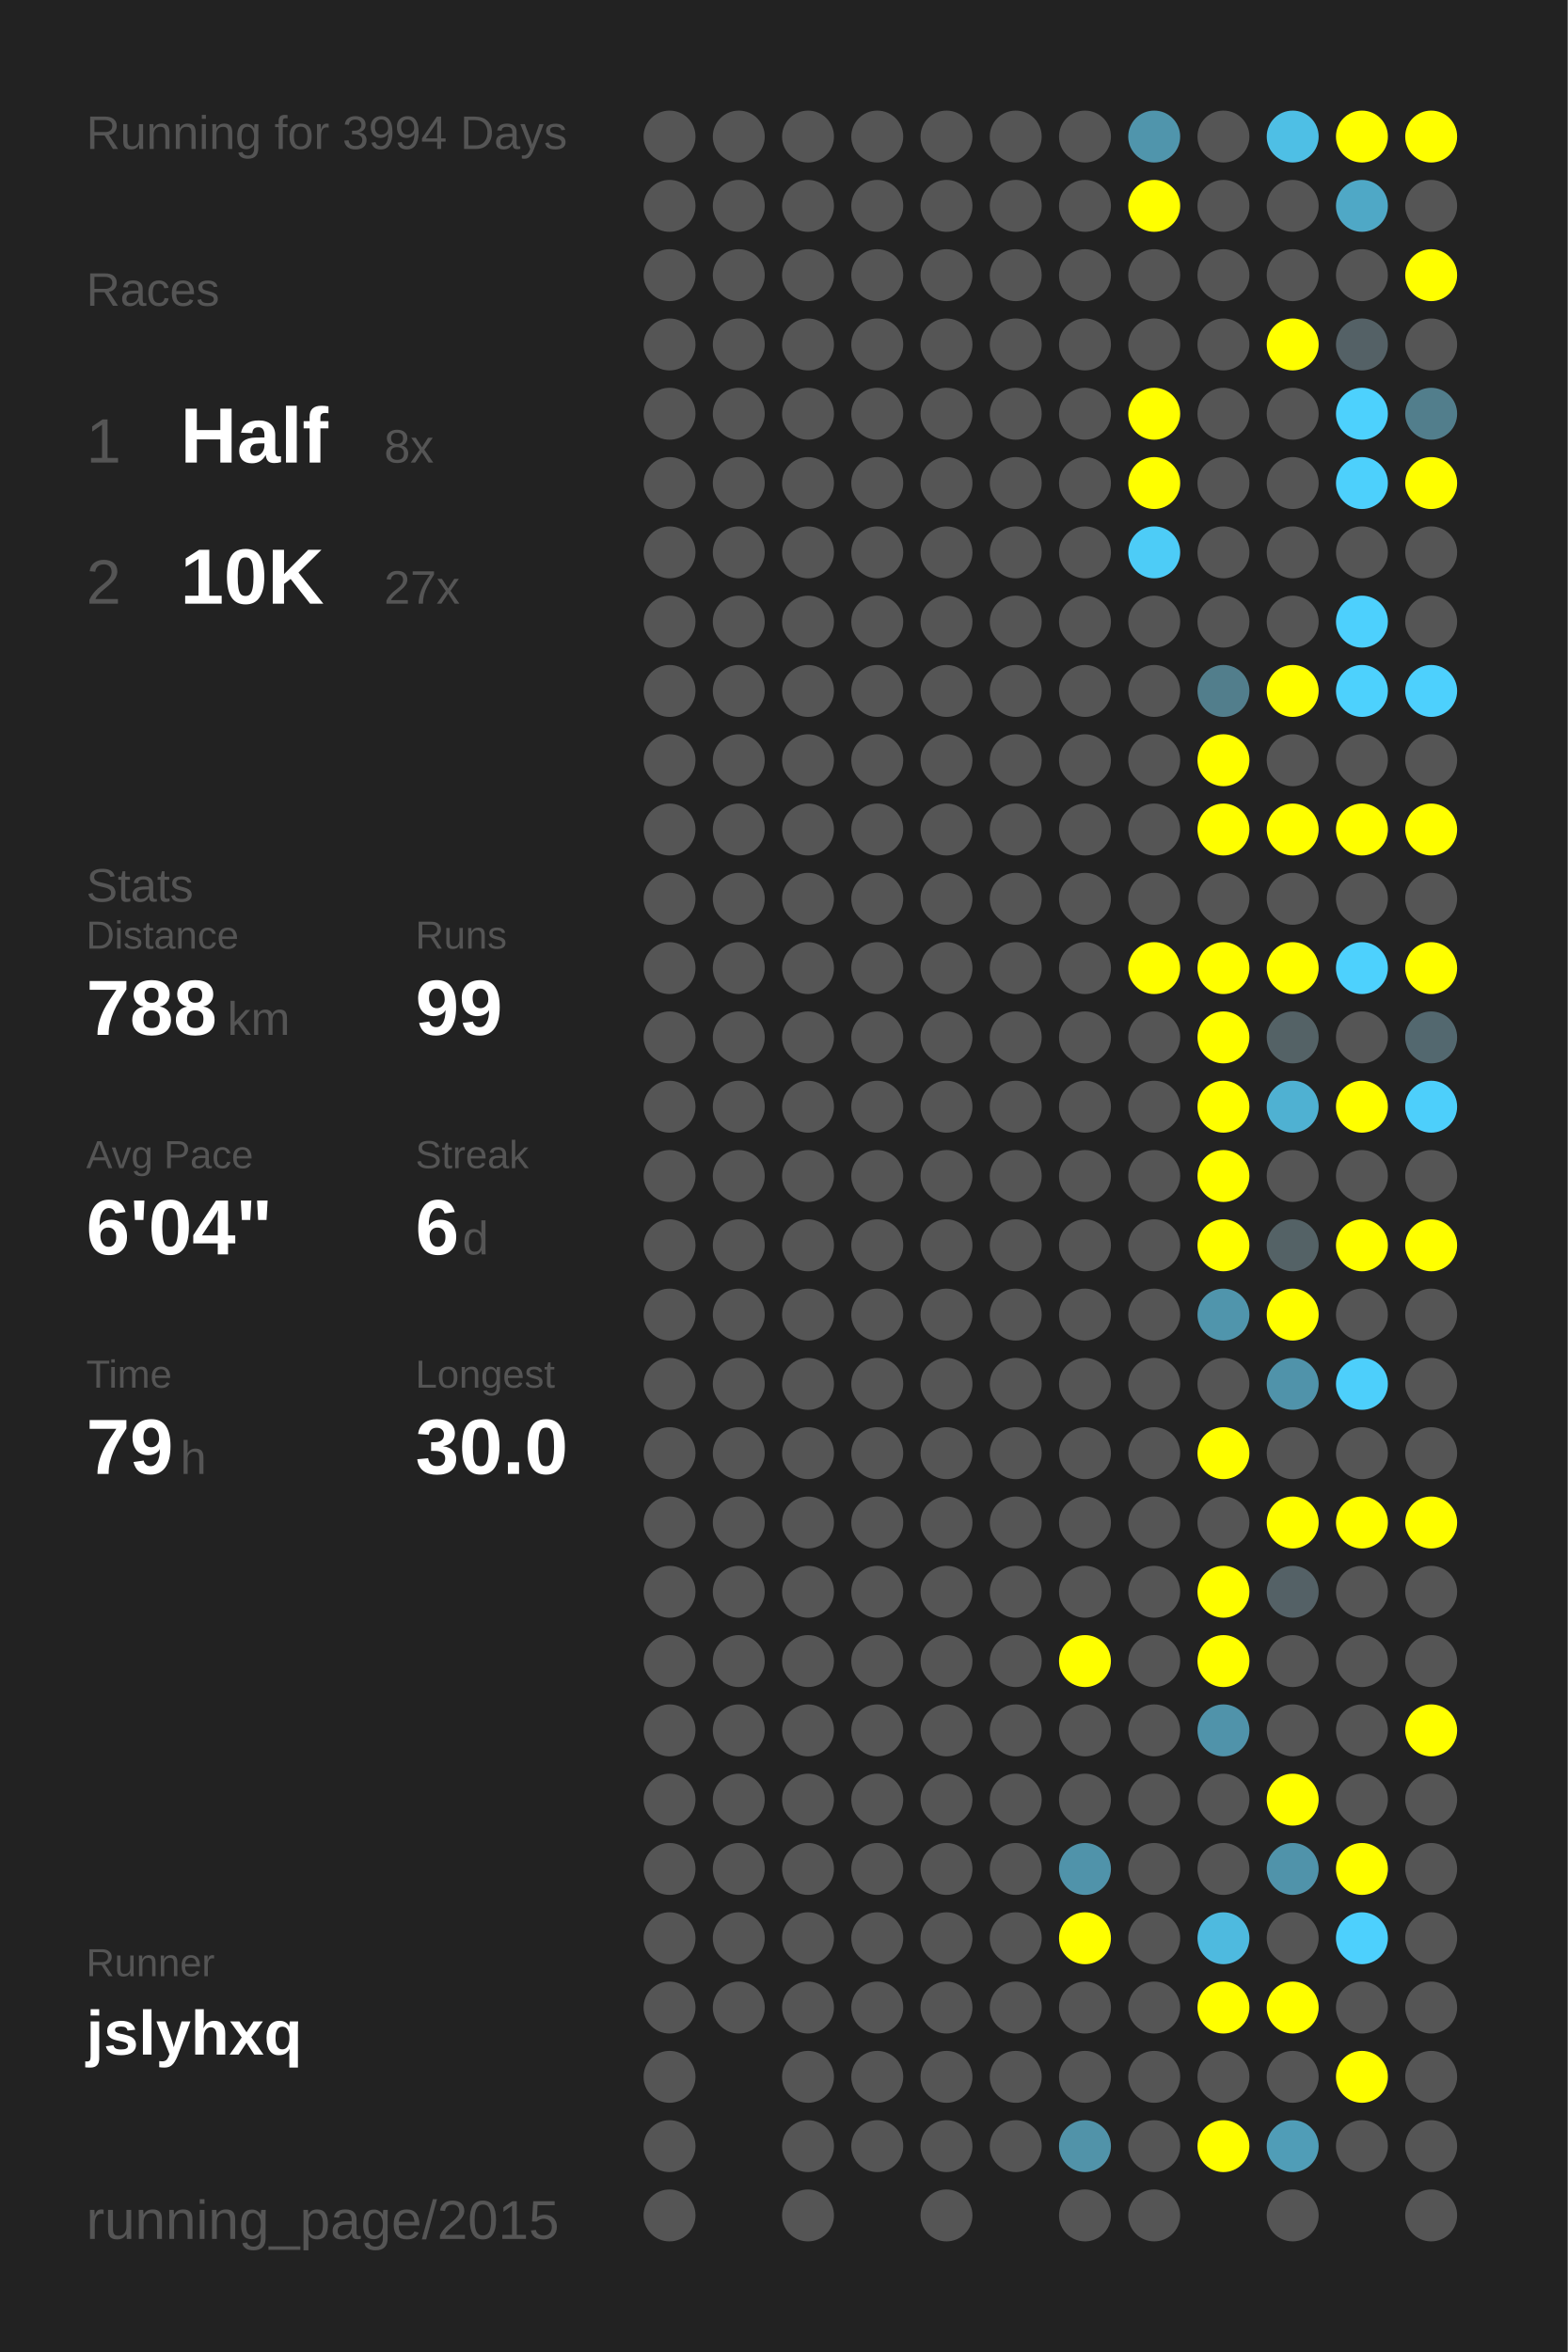
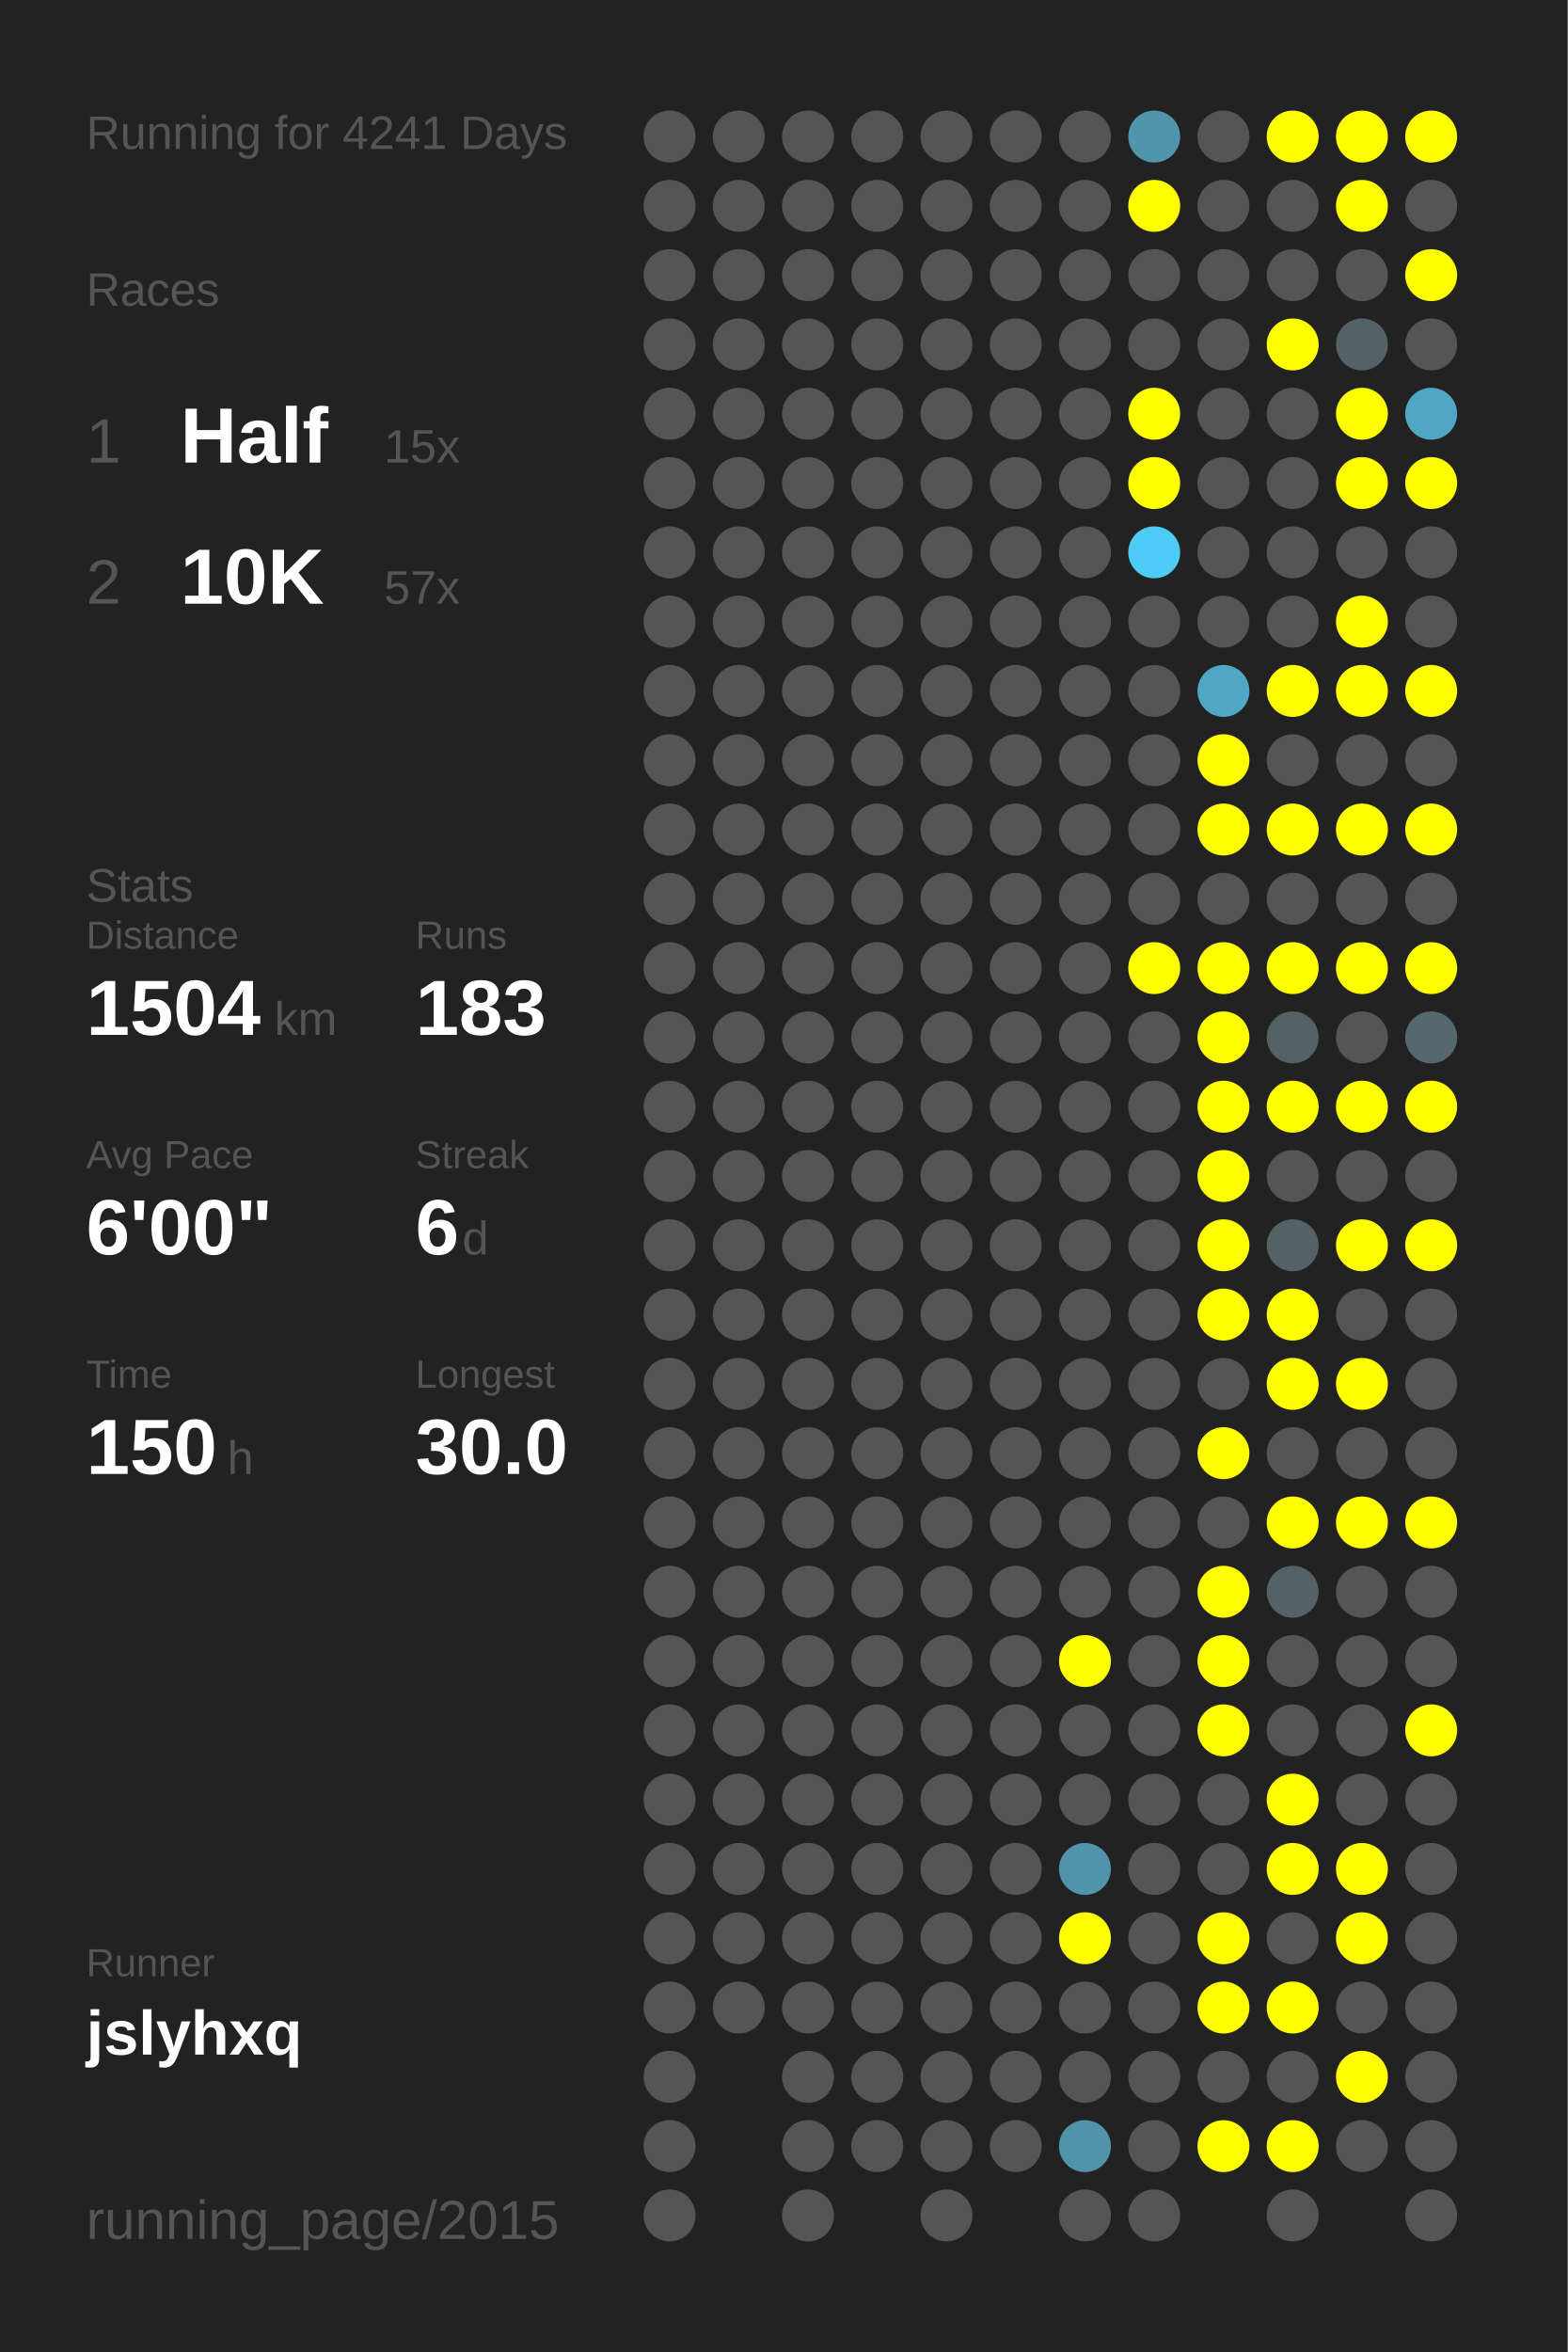
<svg xmlns="http://www.w3.org/2000/svg" baseProfile="full" height="300mm" version="1.1" viewBox="0,0,200,300" width="200mm">
  <defs />
  <rect fill="#222222" height="300" width="200" x="0" y="0" />
-   <text fill="#555555" style="font-size:6px; font-family:Arial;" x="11" y="19">Running for 3994 Days</text>
+   <text fill="#555555" style="font-size:6px; font-family:Arial;" x="11" y="19">Running for 4241 Days</text>
  <text fill="#555555" style="font-size:6px; font-family:Arial;" x="11" y="39">Races</text>
  <text fill="#555555" style="font-size:8px; font-family:Arial;" x="11" y="59">1</text>
  <text fill="#FFFFFF" style="font-size:10px; font-family:Arial; font-weight:bold;" x="23" y="59">Half</text>
-   <text fill="#555555" style="font-size:6px; font-family:Arial;" x="49" y="59">8x</text>
+   <text fill="#555555" style="font-size:6px; font-family:Arial;" x="49" y="59">15x</text>
  <text fill="#555555" style="font-size:8px; font-family:Arial;" x="11" y="77">2</text>
  <text fill="#FFFFFF" style="font-size:10px; font-family:Arial; font-weight:bold;" x="23" y="77">10K</text>
-   <text fill="#555555" style="font-size:6px; font-family:Arial;" x="49" y="77">27x</text>
+   <text fill="#555555" style="font-size:6px; font-family:Arial;" x="49" y="77">57x</text>
  <text fill="#555555" style="font-size:6px; font-family:Arial;" x="11" y="115">Stats</text>
  <text fill="#555555" style="font-size:5px; font-family:Arial;" x="11" y="121">Distance</text>
-   <text fill="#FFFFFF" style="font-size:10px; font-family:Arial; font-weight:bold;" x="11" y="132">788</text>
-   <text fill="#555555" style="font-size:6px; font-family:Arial;" x="29" y="132">km</text>
+   <text fill="#FFFFFF" style="font-size:10px; font-family:Arial; font-weight:bold;" x="11" y="132">1504</text>
+   <text fill="#555555" style="font-size:6px; font-family:Arial;" x="35" y="132">km</text>
  <text fill="#555555" style="font-size:5px; font-family:Arial;" x="53" y="121">Runs</text>
-   <text fill="#FFFFFF" style="font-size:10px; font-family:Arial; font-weight:bold;" x="53" y="132">99</text>
+   <text fill="#FFFFFF" style="font-size:10px; font-family:Arial; font-weight:bold;" x="53" y="132">183</text>
  <text fill="#555555" style="font-size:5px; font-family:Arial;" x="11" y="149">Avg Pace</text>
-   <text fill="#FFFFFF" style="font-size:10px; font-family:Arial; font-weight:bold;" x="11" y="160">6'04"</text>
+   <text fill="#FFFFFF" style="font-size:10px; font-family:Arial; font-weight:bold;" x="11" y="160">6'00"</text>
  <text fill="#555555" style="font-size:5px; font-family:Arial;" x="53" y="149">Streak</text>
  <text fill="#FFFFFF" style="font-size:10px; font-family:Arial; font-weight:bold;" x="53" y="160">6</text>
  <text fill="#555555" style="font-size:6px; font-family:Arial;" x="59" y="160">d</text>
  <text fill="#555555" style="font-size:5px; font-family:Arial;" x="11" y="177">Time</text>
-   <text fill="#FFFFFF" style="font-size:10px; font-family:Arial; font-weight:bold;" x="11" y="188">79</text>
-   <text fill="#555555" style="font-size:6px; font-family:Arial;" x="23" y="188">h</text>
+   <text fill="#FFFFFF" style="font-size:10px; font-family:Arial; font-weight:bold;" x="11" y="188">150</text>
+   <text fill="#555555" style="font-size:6px; font-family:Arial;" x="29" y="188">h</text>
  <text fill="#555555" style="font-size:5px; font-family:Arial;" x="53" y="177">Longest</text>
  <text fill="#FFFFFF" style="font-size:10px; font-family:Arial; font-weight:bold;" x="53" y="188">30.0</text>
  <text fill="#555555" style="font-size:5px; font-family:Arial;" x="11" y="252.065">Runner</text>
  <text fill="#FFFFFF" style="font-size:8px; font-family:Arial; font-weight:bold;" x="11" y="262.065">jslyhxq</text>
  <text fill="#555555" style="font-size:7px; font-family:Arial;" x="11" y="285.581">running_page/2015</text>
  <circle cx="85.417" cy="17.419" fill="#555555" r="3.312" />
  <circle cx="85.417" cy="26.258" fill="#555555" r="3.312" />
  <circle cx="85.417" cy="35.097" fill="#555555" r="3.312" />
  <circle cx="85.417" cy="43.935" fill="#555555" r="3.312" />
  <circle cx="85.417" cy="52.774" fill="#555555" r="3.312" />
  <circle cx="85.417" cy="61.613" fill="#555555" r="3.312" />
  <circle cx="85.417" cy="70.452" fill="#555555" r="3.312" />
  <circle cx="85.417" cy="79.29" fill="#555555" r="3.312" />
  <circle cx="85.417" cy="88.129" fill="#555555" r="3.312" />
  <circle cx="85.417" cy="96.968" fill="#555555" r="3.312" />
  <circle cx="85.417" cy="105.806" fill="#555555" r="3.312" />
  <circle cx="85.417" cy="114.645" fill="#555555" r="3.312" />
  <circle cx="85.417" cy="123.484" fill="#555555" r="3.312" />
  <circle cx="85.417" cy="132.323" fill="#555555" r="3.312" />
  <circle cx="85.417" cy="141.161" fill="#555555" r="3.312" />
  <circle cx="85.417" cy="150" fill="#555555" r="3.312" />
  <circle cx="85.417" cy="158.839" fill="#555555" r="3.312" />
  <circle cx="85.417" cy="167.677" fill="#555555" r="3.312" />
  <circle cx="85.417" cy="176.516" fill="#555555" r="3.312" />
  <circle cx="85.417" cy="185.355" fill="#555555" r="3.312" />
  <circle cx="85.417" cy="194.194" fill="#555555" r="3.312" />
  <circle cx="85.417" cy="203.032" fill="#555555" r="3.312" />
  <circle cx="85.417" cy="211.871" fill="#555555" r="3.312" />
  <circle cx="85.417" cy="220.71" fill="#555555" r="3.312" />
  <circle cx="85.417" cy="229.548" fill="#555555" r="3.312" />
  <circle cx="85.417" cy="238.387" fill="#555555" r="3.312" />
  <circle cx="85.417" cy="247.226" fill="#555555" r="3.312" />
  <circle cx="85.417" cy="256.065" fill="#555555" r="3.312" />
  <circle cx="85.417" cy="264.903" fill="#555555" r="3.312" />
  <circle cx="85.417" cy="273.742" fill="#555555" r="3.312" />
  <circle cx="85.417" cy="282.581" fill="#555555" r="3.312" />
  <circle cx="94.25" cy="17.419" fill="#555555" r="3.312" />
  <circle cx="94.25" cy="26.258" fill="#555555" r="3.312" />
  <circle cx="94.25" cy="35.097" fill="#555555" r="3.312" />
  <circle cx="94.25" cy="43.935" fill="#555555" r="3.312" />
  <circle cx="94.25" cy="52.774" fill="#555555" r="3.312" />
  <circle cx="94.25" cy="61.613" fill="#555555" r="3.312" />
  <circle cx="94.25" cy="70.452" fill="#555555" r="3.312" />
  <circle cx="94.25" cy="79.29" fill="#555555" r="3.312" />
  <circle cx="94.25" cy="88.129" fill="#555555" r="3.312" />
  <circle cx="94.25" cy="96.968" fill="#555555" r="3.312" />
  <circle cx="94.25" cy="105.806" fill="#555555" r="3.312" />
  <circle cx="94.25" cy="114.645" fill="#555555" r="3.312" />
  <circle cx="94.25" cy="123.484" fill="#555555" r="3.312" />
  <circle cx="94.25" cy="132.323" fill="#555555" r="3.312" />
  <circle cx="94.25" cy="141.161" fill="#555555" r="3.312" />
  <circle cx="94.25" cy="150" fill="#555555" r="3.312" />
  <circle cx="94.25" cy="158.839" fill="#555555" r="3.312" />
  <circle cx="94.25" cy="167.677" fill="#555555" r="3.312" />
  <circle cx="94.25" cy="176.516" fill="#555555" r="3.312" />
  <circle cx="94.25" cy="185.355" fill="#555555" r="3.312" />
  <circle cx="94.25" cy="194.194" fill="#555555" r="3.312" />
  <circle cx="94.25" cy="203.032" fill="#555555" r="3.312" />
  <circle cx="94.25" cy="211.871" fill="#555555" r="3.312" />
  <circle cx="94.25" cy="220.71" fill="#555555" r="3.312" />
  <circle cx="94.25" cy="229.548" fill="#555555" r="3.312" />
  <circle cx="94.25" cy="238.387" fill="#555555" r="3.312" />
  <circle cx="94.25" cy="247.226" fill="#555555" r="3.312" />
  <circle cx="94.25" cy="256.065" fill="#555555" r="3.312" />
  <circle cx="103.083" cy="17.419" fill="#555555" r="3.312" />
  <circle cx="103.083" cy="26.258" fill="#555555" r="3.312" />
  <circle cx="103.083" cy="35.097" fill="#555555" r="3.312" />
  <circle cx="103.083" cy="43.935" fill="#555555" r="3.312" />
  <circle cx="103.083" cy="52.774" fill="#555555" r="3.312" />
  <circle cx="103.083" cy="61.613" fill="#555555" r="3.312" />
  <circle cx="103.083" cy="70.452" fill="#555555" r="3.312" />
  <circle cx="103.083" cy="79.29" fill="#555555" r="3.312" />
  <circle cx="103.083" cy="88.129" fill="#555555" r="3.312" />
  <circle cx="103.083" cy="96.968" fill="#555555" r="3.312" />
  <circle cx="103.083" cy="105.806" fill="#555555" r="3.312" />
  <circle cx="103.083" cy="114.645" fill="#555555" r="3.312" />
  <circle cx="103.083" cy="123.484" fill="#555555" r="3.312" />
  <circle cx="103.083" cy="132.323" fill="#555555" r="3.312" />
  <circle cx="103.083" cy="141.161" fill="#555555" r="3.312" />
  <circle cx="103.083" cy="150" fill="#555555" r="3.312" />
  <circle cx="103.083" cy="158.839" fill="#555555" r="3.312" />
  <circle cx="103.083" cy="167.677" fill="#555555" r="3.312" />
  <circle cx="103.083" cy="176.516" fill="#555555" r="3.312" />
  <circle cx="103.083" cy="185.355" fill="#555555" r="3.312" />
  <circle cx="103.083" cy="194.194" fill="#555555" r="3.312" />
  <circle cx="103.083" cy="203.032" fill="#555555" r="3.312" />
  <circle cx="103.083" cy="211.871" fill="#555555" r="3.312" />
  <circle cx="103.083" cy="220.71" fill="#555555" r="3.312" />
  <circle cx="103.083" cy="229.548" fill="#555555" r="3.312" />
  <circle cx="103.083" cy="238.387" fill="#555555" r="3.312" />
  <circle cx="103.083" cy="247.226" fill="#555555" r="3.312" />
  <circle cx="103.083" cy="256.065" fill="#555555" r="3.312" />
  <circle cx="103.083" cy="264.903" fill="#555555" r="3.312" />
  <circle cx="103.083" cy="273.742" fill="#555555" r="3.312" />
  <circle cx="103.083" cy="282.581" fill="#555555" r="3.312" />
  <circle cx="111.917" cy="17.419" fill="#555555" r="3.312" />
  <circle cx="111.917" cy="26.258" fill="#555555" r="3.312" />
  <circle cx="111.917" cy="35.097" fill="#555555" r="3.312" />
  <circle cx="111.917" cy="43.935" fill="#555555" r="3.312" />
  <circle cx="111.917" cy="52.774" fill="#555555" r="3.312" />
  <circle cx="111.917" cy="61.613" fill="#555555" r="3.312" />
  <circle cx="111.917" cy="70.452" fill="#555555" r="3.312" />
  <circle cx="111.917" cy="79.29" fill="#555555" r="3.312" />
  <circle cx="111.917" cy="88.129" fill="#555555" r="3.312" />
  <circle cx="111.917" cy="96.968" fill="#555555" r="3.312" />
  <circle cx="111.917" cy="105.806" fill="#555555" r="3.312" />
  <circle cx="111.917" cy="114.645" fill="#555555" r="3.312" />
  <circle cx="111.917" cy="123.484" fill="#555555" r="3.312" />
  <circle cx="111.917" cy="132.323" fill="#555555" r="3.312" />
  <circle cx="111.917" cy="141.161" fill="#555555" r="3.312" />
  <circle cx="111.917" cy="150" fill="#555555" r="3.312" />
  <circle cx="111.917" cy="158.839" fill="#555555" r="3.312" />
  <circle cx="111.917" cy="167.677" fill="#555555" r="3.312" />
  <circle cx="111.917" cy="176.516" fill="#555555" r="3.312" />
  <circle cx="111.917" cy="185.355" fill="#555555" r="3.312" />
  <circle cx="111.917" cy="194.194" fill="#555555" r="3.312" />
  <circle cx="111.917" cy="203.032" fill="#555555" r="3.312" />
  <circle cx="111.917" cy="211.871" fill="#555555" r="3.312" />
  <circle cx="111.917" cy="220.71" fill="#555555" r="3.312" />
  <circle cx="111.917" cy="229.548" fill="#555555" r="3.312" />
  <circle cx="111.917" cy="238.387" fill="#555555" r="3.312" />
  <circle cx="111.917" cy="247.226" fill="#555555" r="3.312" />
  <circle cx="111.917" cy="256.065" fill="#555555" r="3.312" />
  <circle cx="111.917" cy="264.903" fill="#555555" r="3.312" />
  <circle cx="111.917" cy="273.742" fill="#555555" r="3.312" />
  <circle cx="120.75" cy="17.419" fill="#555555" r="3.312" />
  <circle cx="120.75" cy="26.258" fill="#555555" r="3.312" />
  <circle cx="120.75" cy="35.097" fill="#555555" r="3.312" />
  <circle cx="120.75" cy="43.935" fill="#555555" r="3.312" />
  <circle cx="120.75" cy="52.774" fill="#555555" r="3.312" />
  <circle cx="120.75" cy="61.613" fill="#555555" r="3.312" />
  <circle cx="120.75" cy="70.452" fill="#555555" r="3.312" />
  <circle cx="120.75" cy="79.29" fill="#555555" r="3.312" />
  <circle cx="120.75" cy="88.129" fill="#555555" r="3.312" />
  <circle cx="120.75" cy="96.968" fill="#555555" r="3.312" />
  <circle cx="120.75" cy="105.806" fill="#555555" r="3.312" />
  <circle cx="120.75" cy="114.645" fill="#555555" r="3.312" />
  <circle cx="120.75" cy="123.484" fill="#555555" r="3.312" />
  <circle cx="120.75" cy="132.323" fill="#555555" r="3.312" />
  <circle cx="120.75" cy="141.161" fill="#555555" r="3.312" />
  <circle cx="120.75" cy="150" fill="#555555" r="3.312" />
  <circle cx="120.75" cy="158.839" fill="#555555" r="3.312" />
  <circle cx="120.75" cy="167.677" fill="#555555" r="3.312" />
  <circle cx="120.75" cy="176.516" fill="#555555" r="3.312" />
  <circle cx="120.75" cy="185.355" fill="#555555" r="3.312" />
  <circle cx="120.75" cy="194.194" fill="#555555" r="3.312" />
  <circle cx="120.75" cy="203.032" fill="#555555" r="3.312" />
  <circle cx="120.75" cy="211.871" fill="#555555" r="3.312" />
  <circle cx="120.75" cy="220.71" fill="#555555" r="3.312" />
  <circle cx="120.75" cy="229.548" fill="#555555" r="3.312" />
  <circle cx="120.75" cy="238.387" fill="#555555" r="3.312" />
  <circle cx="120.75" cy="247.226" fill="#555555" r="3.312" />
  <circle cx="120.75" cy="256.065" fill="#555555" r="3.312" />
  <circle cx="120.75" cy="264.903" fill="#555555" r="3.312" />
  <circle cx="120.75" cy="273.742" fill="#555555" r="3.312" />
  <circle cx="120.75" cy="282.581" fill="#555555" r="3.312" />
  <circle cx="129.583" cy="17.419" fill="#555555" r="3.312" />
  <circle cx="129.583" cy="26.258" fill="#555555" r="3.312" />
  <circle cx="129.583" cy="35.097" fill="#555555" r="3.312" />
  <circle cx="129.583" cy="43.935" fill="#555555" r="3.312" />
  <circle cx="129.583" cy="52.774" fill="#555555" r="3.312" />
  <circle cx="129.583" cy="61.613" fill="#555555" r="3.312" />
  <circle cx="129.583" cy="70.452" fill="#555555" r="3.312" />
  <circle cx="129.583" cy="79.29" fill="#555555" r="3.312" />
  <circle cx="129.583" cy="88.129" fill="#555555" r="3.312" />
  <circle cx="129.583" cy="96.968" fill="#555555" r="3.312" />
  <circle cx="129.583" cy="105.806" fill="#555555" r="3.312" />
  <circle cx="129.583" cy="114.645" fill="#555555" r="3.312" />
  <circle cx="129.583" cy="123.484" fill="#555555" r="3.312" />
  <circle cx="129.583" cy="132.323" fill="#555555" r="3.312" />
  <circle cx="129.583" cy="141.161" fill="#555555" r="3.312" />
  <circle cx="129.583" cy="150" fill="#555555" r="3.312" />
  <circle cx="129.583" cy="158.839" fill="#555555" r="3.312" />
  <circle cx="129.583" cy="167.677" fill="#555555" r="3.312" />
  <circle cx="129.583" cy="176.516" fill="#555555" r="3.312" />
  <circle cx="129.583" cy="185.355" fill="#555555" r="3.312" />
  <circle cx="129.583" cy="194.194" fill="#555555" r="3.312" />
  <circle cx="129.583" cy="203.032" fill="#555555" r="3.312" />
  <circle cx="129.583" cy="211.871" fill="#555555" r="3.312" />
  <circle cx="129.583" cy="220.71" fill="#555555" r="3.312" />
  <circle cx="129.583" cy="229.548" fill="#555555" r="3.312" />
  <circle cx="129.583" cy="238.387" fill="#555555" r="3.312" />
  <circle cx="129.583" cy="247.226" fill="#555555" r="3.312" />
  <circle cx="129.583" cy="256.065" fill="#555555" r="3.312" />
  <circle cx="129.583" cy="264.903" fill="#555555" r="3.312" />
  <circle cx="129.583" cy="273.742" fill="#555555" r="3.312" />
  <circle cx="138.417" cy="17.419" fill="#555555" r="3.312" />
  <circle cx="138.417" cy="26.258" fill="#555555" r="3.312" />
  <circle cx="138.417" cy="35.097" fill="#555555" r="3.312" />
  <circle cx="138.417" cy="43.935" fill="#555555" r="3.312" />
  <circle cx="138.417" cy="52.774" fill="#555555" r="3.312" />
  <circle cx="138.417" cy="61.613" fill="#555555" r="3.312" />
  <circle cx="138.417" cy="70.452" fill="#555555" r="3.312" />
  <circle cx="138.417" cy="79.29" fill="#555555" r="3.312" />
  <circle cx="138.417" cy="88.129" fill="#555555" r="3.312" />
  <circle cx="138.417" cy="96.968" fill="#555555" r="3.312" />
  <circle cx="138.417" cy="105.806" fill="#555555" r="3.312" />
  <circle cx="138.417" cy="114.645" fill="#555555" r="3.312" />
  <circle cx="138.417" cy="123.484" fill="#555555" r="3.312" />
  <circle cx="138.417" cy="132.323" fill="#555555" r="3.312" />
  <circle cx="138.417" cy="141.161" fill="#555555" r="3.312" />
  <circle cx="138.417" cy="150" fill="#555555" r="3.312" />
  <circle cx="138.417" cy="158.839" fill="#555555" r="3.312" />
  <circle cx="138.417" cy="167.677" fill="#555555" r="3.312" />
  <circle cx="138.417" cy="176.516" fill="#555555" r="3.312" />
  <circle cx="138.417" cy="185.355" fill="#555555" r="3.312" />
  <circle cx="138.417" cy="194.194" fill="#555555" r="3.312" />
  <circle cx="138.417" cy="203.032" fill="#555555" r="3.312" />
  <circle cx="138.417" cy="211.871" fill="#FFFF00" r="3.312" />
  <circle cx="138.417" cy="220.71" fill="#555555" r="3.312" />
  <circle cx="138.417" cy="229.548" fill="#555555" r="3.312" />
  <circle cx="138.417" cy="238.387" fill="#5093aa" r="3.312" />
  <circle cx="138.417" cy="247.226" fill="#FFFF00" r="3.312" />
  <circle cx="138.417" cy="256.065" fill="#555555" r="3.312" />
  <circle cx="138.417" cy="264.903" fill="#555555" r="3.312" />
  <circle cx="138.417" cy="273.742" fill="#5193a9" r="3.312" />
  <circle cx="138.417" cy="282.581" fill="#555555" r="3.312" />
  <circle cx="147.25" cy="17.419" fill="#5095ac" r="3.312" />
  <circle cx="147.25" cy="26.258" fill="#FFFF00" r="3.312" />
  <circle cx="147.25" cy="35.097" fill="#555555" r="3.312" />
  <circle cx="147.25" cy="43.935" fill="#555555" r="3.312" />
  <circle cx="147.25" cy="52.774" fill="#FFFF00" r="3.312" />
  <circle cx="147.25" cy="61.613" fill="#FFFF00" r="3.312" />
  <circle cx="147.25" cy="70.452" fill="#4dccf7" r="3.312" />
  <circle cx="147.25" cy="79.29" fill="#555555" r="3.312" />
  <circle cx="147.25" cy="88.129" fill="#555555" r="3.312" />
  <circle cx="147.25" cy="96.968" fill="#555555" r="3.312" />
  <circle cx="147.25" cy="105.806" fill="#555555" r="3.312" />
  <circle cx="147.25" cy="114.645" fill="#555555" r="3.312" />
  <circle cx="147.25" cy="123.484" fill="#FFFF00" r="3.312" />
  <circle cx="147.25" cy="132.323" fill="#555555" r="3.312" />
  <circle cx="147.25" cy="141.161" fill="#555555" r="3.312" />
  <circle cx="147.25" cy="150" fill="#555555" r="3.312" />
  <circle cx="147.25" cy="158.839" fill="#555555" r="3.312" />
  <circle cx="147.25" cy="167.677" fill="#555555" r="3.312" />
  <circle cx="147.25" cy="176.516" fill="#555555" r="3.312" />
  <circle cx="147.25" cy="185.355" fill="#555555" r="3.312" />
  <circle cx="147.25" cy="194.194" fill="#555555" r="3.312" />
  <circle cx="147.25" cy="203.032" fill="#555555" r="3.312" />
  <circle cx="147.25" cy="211.871" fill="#555555" r="3.312" />
  <circle cx="147.25" cy="220.71" fill="#555555" r="3.312" />
  <circle cx="147.25" cy="229.548" fill="#555555" r="3.312" />
  <circle cx="147.25" cy="238.387" fill="#555555" r="3.312" />
  <circle cx="147.25" cy="247.226" fill="#555555" r="3.312" />
  <circle cx="147.25" cy="256.065" fill="#555555" r="3.312" />
  <circle cx="147.25" cy="264.903" fill="#555555" r="3.312" />
  <circle cx="147.25" cy="273.742" fill="#555555" r="3.312" />
  <circle cx="147.25" cy="282.581" fill="#555555" r="3.312" />
  <circle cx="156.083" cy="17.419" fill="#555555" r="3.312" />
  <circle cx="156.083" cy="26.258" fill="#555555" r="3.312" />
  <circle cx="156.083" cy="35.097" fill="#555555" r="3.312" />
  <circle cx="156.083" cy="43.935" fill="#555555" r="3.312" />
  <circle cx="156.083" cy="52.774" fill="#555555" r="3.312" />
  <circle cx="156.083" cy="61.613" fill="#555555" r="3.312" />
  <circle cx="156.083" cy="70.452" fill="#555555" r="3.312" />
  <circle cx="156.083" cy="79.29" fill="#555555" r="3.312" />
-   <circle cx="156.083" cy="88.129" fill="#527e8c" r="3.312" />
+   <circle cx="156.083" cy="88.129" fill="#4fa7c4" r="3.312" />
  <circle cx="156.083" cy="96.968" fill="#FFFF00" r="3.312" />
  <circle cx="156.083" cy="105.806" fill="#FFFF00" r="3.312" />
  <circle cx="156.083" cy="114.645" fill="#555555" r="3.312" />
  <circle cx="156.083" cy="123.484" fill="#FFFF00" r="3.312" />
  <circle cx="156.083" cy="132.323" fill="#FFFF00" r="3.312" />
  <circle cx="156.083" cy="141.161" fill="#FFFF00" r="3.312" />
  <circle cx="156.083" cy="150" fill="#FFFF00" r="3.312" />
  <circle cx="156.083" cy="158.839" fill="#FFFF00" r="3.312" />
-   <circle cx="156.083" cy="167.677" fill="#5095ac" r="3.312" />
+   <circle cx="156.083" cy="167.677" fill="#FFFF00" r="3.312" />
  <circle cx="156.083" cy="176.516" fill="#555555" r="3.312" />
  <circle cx="156.083" cy="185.355" fill="#FFFF00" r="3.312" />
  <circle cx="156.083" cy="194.194" fill="#555555" r="3.312" />
  <circle cx="156.083" cy="203.032" fill="#FFFF00" r="3.312" />
  <circle cx="156.083" cy="211.871" fill="#FFFF00" r="3.312" />
-   <circle cx="156.083" cy="220.71" fill="#5093aa" r="3.312" />
+   <circle cx="156.083" cy="220.71" fill="#FFFF00" r="3.312" />
  <circle cx="156.083" cy="229.548" fill="#555555" r="3.312" />
  <circle cx="156.083" cy="238.387" fill="#555555" r="3.312" />
-   <circle cx="156.083" cy="247.226" fill="#4ebadf" r="3.312" />
+   <circle cx="156.083" cy="247.226" fill="#FFFF00" r="3.312" />
  <circle cx="156.083" cy="256.065" fill="#FFFF00" r="3.312" />
  <circle cx="156.083" cy="264.903" fill="#555555" r="3.312" />
  <circle cx="156.083" cy="273.742" fill="#FFFF00" r="3.312" />
-   <circle cx="164.917" cy="17.419" fill="#4ebfe5" r="3.312" />
+   <circle cx="164.917" cy="17.419" fill="#FFFF00" r="3.312" />
  <circle cx="164.917" cy="26.258" fill="#555555" r="3.312" />
  <circle cx="164.917" cy="35.097" fill="#555555" r="3.312" />
  <circle cx="164.917" cy="43.935" fill="#FFFF00" r="3.312" />
  <circle cx="164.917" cy="52.774" fill="#555555" r="3.312" />
  <circle cx="164.917" cy="61.613" fill="#555555" r="3.312" />
  <circle cx="164.917" cy="70.452" fill="#555555" r="3.312" />
  <circle cx="164.917" cy="79.29" fill="#555555" r="3.312" />
  <circle cx="164.917" cy="88.129" fill="#FFFF00" r="3.312" />
  <circle cx="164.917" cy="96.968" fill="#555555" r="3.312" />
  <circle cx="164.917" cy="105.806" fill="#FFFF00" r="3.312" />
  <circle cx="164.917" cy="114.645" fill="#555555" r="3.312" />
  <circle cx="164.917" cy="123.484" fill="#FFFF00" r="3.312" />
  <circle cx="164.917" cy="132.323" fill="#546266" r="3.312" />
-   <circle cx="164.917" cy="141.161" fill="#4fb1d2" r="3.312" />
+   <circle cx="164.917" cy="141.161" fill="#FFFF00" r="3.312" />
  <circle cx="164.917" cy="150" fill="#555555" r="3.312" />
  <circle cx="164.917" cy="158.839" fill="#546266" r="3.312" />
  <circle cx="164.917" cy="167.677" fill="#FFFF00" r="3.312" />
-   <circle cx="164.917" cy="176.516" fill="#5093aa" r="3.312" />
+   <circle cx="164.917" cy="176.516" fill="#FFFF00" r="3.312" />
  <circle cx="164.917" cy="185.355" fill="#555555" r="3.312" />
  <circle cx="164.917" cy="194.194" fill="#FFFF00" r="3.312" />
  <circle cx="164.917" cy="203.032" fill="#546166" r="3.312" />
  <circle cx="164.917" cy="211.871" fill="#555555" r="3.312" />
  <circle cx="164.917" cy="220.71" fill="#555555" r="3.312" />
  <circle cx="164.917" cy="229.548" fill="#FFFF00" r="3.312" />
-   <circle cx="164.917" cy="238.387" fill="#5093aa" r="3.312" />
+   <circle cx="164.917" cy="238.387" fill="#FFFF00" r="3.312" />
  <circle cx="164.917" cy="247.226" fill="#555555" r="3.312" />
  <circle cx="164.917" cy="256.065" fill="#FFFF00" r="3.312" />
  <circle cx="164.917" cy="264.903" fill="#555555" r="3.312" />
-   <circle cx="164.917" cy="273.742" fill="#509db7" r="3.312" />
+   <circle cx="164.917" cy="273.742" fill="#FFFF00" r="3.312" />
  <circle cx="164.917" cy="282.581" fill="#555555" r="3.312" />
  <circle cx="173.75" cy="17.419" fill="#FFFF00" r="3.312" />
-   <circle cx="173.75" cy="26.258" fill="#4fa8c6" r="3.312" />
+   <circle cx="173.75" cy="26.258" fill="#FFFF00" r="3.312" />
  <circle cx="173.75" cy="35.097" fill="#555555" r="3.312" />
  <circle cx="173.75" cy="43.935" fill="#546166" r="3.312" />
-   <circle cx="173.75" cy="52.774" fill="#4dd1fd" r="3.312" />
-   <circle cx="173.75" cy="61.613" fill="#4dd0fc" r="3.312" />
+   <circle cx="173.75" cy="52.774" fill="#FFFF00" r="3.312" />
+   <circle cx="173.75" cy="61.613" fill="#FFFF00" r="3.312" />
  <circle cx="173.75" cy="70.452" fill="#555555" r="3.312" />
-   <circle cx="173.75" cy="79.29" fill="#4dd0fd" r="3.312" />
-   <circle cx="173.75" cy="88.129" fill="#4dd1fd" r="3.312" />
+   <circle cx="173.75" cy="79.29" fill="#FFFF00" r="3.312" />
+   <circle cx="173.75" cy="88.129" fill="#FFFF00" r="3.312" />
  <circle cx="173.75" cy="96.968" fill="#555555" r="3.312" />
  <circle cx="173.75" cy="105.806" fill="#FFFF00" r="3.312" />
  <circle cx="173.75" cy="114.645" fill="#555555" r="3.312" />
-   <circle cx="173.75" cy="123.484" fill="#4dd1fd" r="3.312" />
+   <circle cx="173.75" cy="123.484" fill="#FFFF00" r="3.312" />
  <circle cx="173.75" cy="132.323" fill="#555555" r="3.312" />
  <circle cx="173.75" cy="141.161" fill="#FFFF00" r="3.312" />
  <circle cx="173.75" cy="150" fill="#555555" r="3.312" />
  <circle cx="173.75" cy="158.839" fill="#FFFF00" r="3.312" />
  <circle cx="173.75" cy="167.677" fill="#555555" r="3.312" />
-   <circle cx="173.75" cy="176.516" fill="#4dcffb" r="3.312" />
+   <circle cx="173.75" cy="176.516" fill="#FFFF00" r="3.312" />
  <circle cx="173.75" cy="185.355" fill="#555555" r="3.312" />
  <circle cx="173.75" cy="194.194" fill="#FFFF00" r="3.312" />
  <circle cx="173.75" cy="203.032" fill="#555555" r="3.312" />
  <circle cx="173.75" cy="211.871" fill="#555555" r="3.312" />
  <circle cx="173.75" cy="220.71" fill="#555555" r="3.312" />
  <circle cx="173.75" cy="229.548" fill="#555555" r="3.312" />
  <circle cx="173.75" cy="238.387" fill="#FFFF00" r="3.312" />
-   <circle cx="173.75" cy="247.226" fill="#4dd0fd" r="3.312" />
+   <circle cx="173.75" cy="247.226" fill="#FFFF00" r="3.312" />
  <circle cx="173.75" cy="256.065" fill="#555555" r="3.312" />
  <circle cx="173.75" cy="264.903" fill="#FFFF00" r="3.312" />
  <circle cx="173.75" cy="273.742" fill="#555555" r="3.312" />
  <circle cx="182.583" cy="17.419" fill="#FFFF00" r="3.312" />
  <circle cx="182.583" cy="26.258" fill="#555555" r="3.312" />
  <circle cx="182.583" cy="35.097" fill="#FFFF00" r="3.312" />
  <circle cx="182.583" cy="43.935" fill="#555555" r="3.312" />
-   <circle cx="182.583" cy="52.774" fill="#527e8c" r="3.312" />
+   <circle cx="182.583" cy="52.774" fill="#4fa7c4" r="3.312" />
  <circle cx="182.583" cy="61.613" fill="#FFFF00" r="3.312" />
  <circle cx="182.583" cy="70.452" fill="#555555" r="3.312" />
  <circle cx="182.583" cy="79.29" fill="#555555" r="3.312" />
-   <circle cx="182.583" cy="88.129" fill="#4dd0fd" r="3.312" />
+   <circle cx="182.583" cy="88.129" fill="#FFFF00" r="3.312" />
  <circle cx="182.583" cy="96.968" fill="#555555" r="3.312" />
  <circle cx="182.583" cy="105.806" fill="#FFFF00" r="3.312" />
  <circle cx="182.583" cy="114.645" fill="#555555" r="3.312" />
  <circle cx="182.583" cy="123.484" fill="#FFFF00" r="3.312" />
  <circle cx="182.583" cy="132.323" fill="#53686f" r="3.312" />
-   <circle cx="182.583" cy="141.161" fill="#4dcffb" r="3.312" />
+   <circle cx="182.583" cy="141.161" fill="#FFFF00" r="3.312" />
  <circle cx="182.583" cy="150" fill="#555555" r="3.312" />
  <circle cx="182.583" cy="158.839" fill="#FFFF00" r="3.312" />
  <circle cx="182.583" cy="167.677" fill="#555555" r="3.312" />
  <circle cx="182.583" cy="176.516" fill="#555555" r="3.312" />
  <circle cx="182.583" cy="185.355" fill="#555555" r="3.312" />
  <circle cx="182.583" cy="194.194" fill="#FFFF00" r="3.312" />
  <circle cx="182.583" cy="203.032" fill="#555555" r="3.312" />
  <circle cx="182.583" cy="211.871" fill="#555555" r="3.312" />
  <circle cx="182.583" cy="220.71" fill="#FFFF00" r="3.312" />
  <circle cx="182.583" cy="229.548" fill="#555555" r="3.312" />
  <circle cx="182.583" cy="238.387" fill="#555555" r="3.312" />
  <circle cx="182.583" cy="247.226" fill="#555555" r="3.312" />
  <circle cx="182.583" cy="256.065" fill="#555555" r="3.312" />
  <circle cx="182.583" cy="264.903" fill="#555555" r="3.312" />
  <circle cx="182.583" cy="273.742" fill="#555555" r="3.312" />
  <circle cx="182.583" cy="282.581" fill="#555555" r="3.312" />
</svg>
